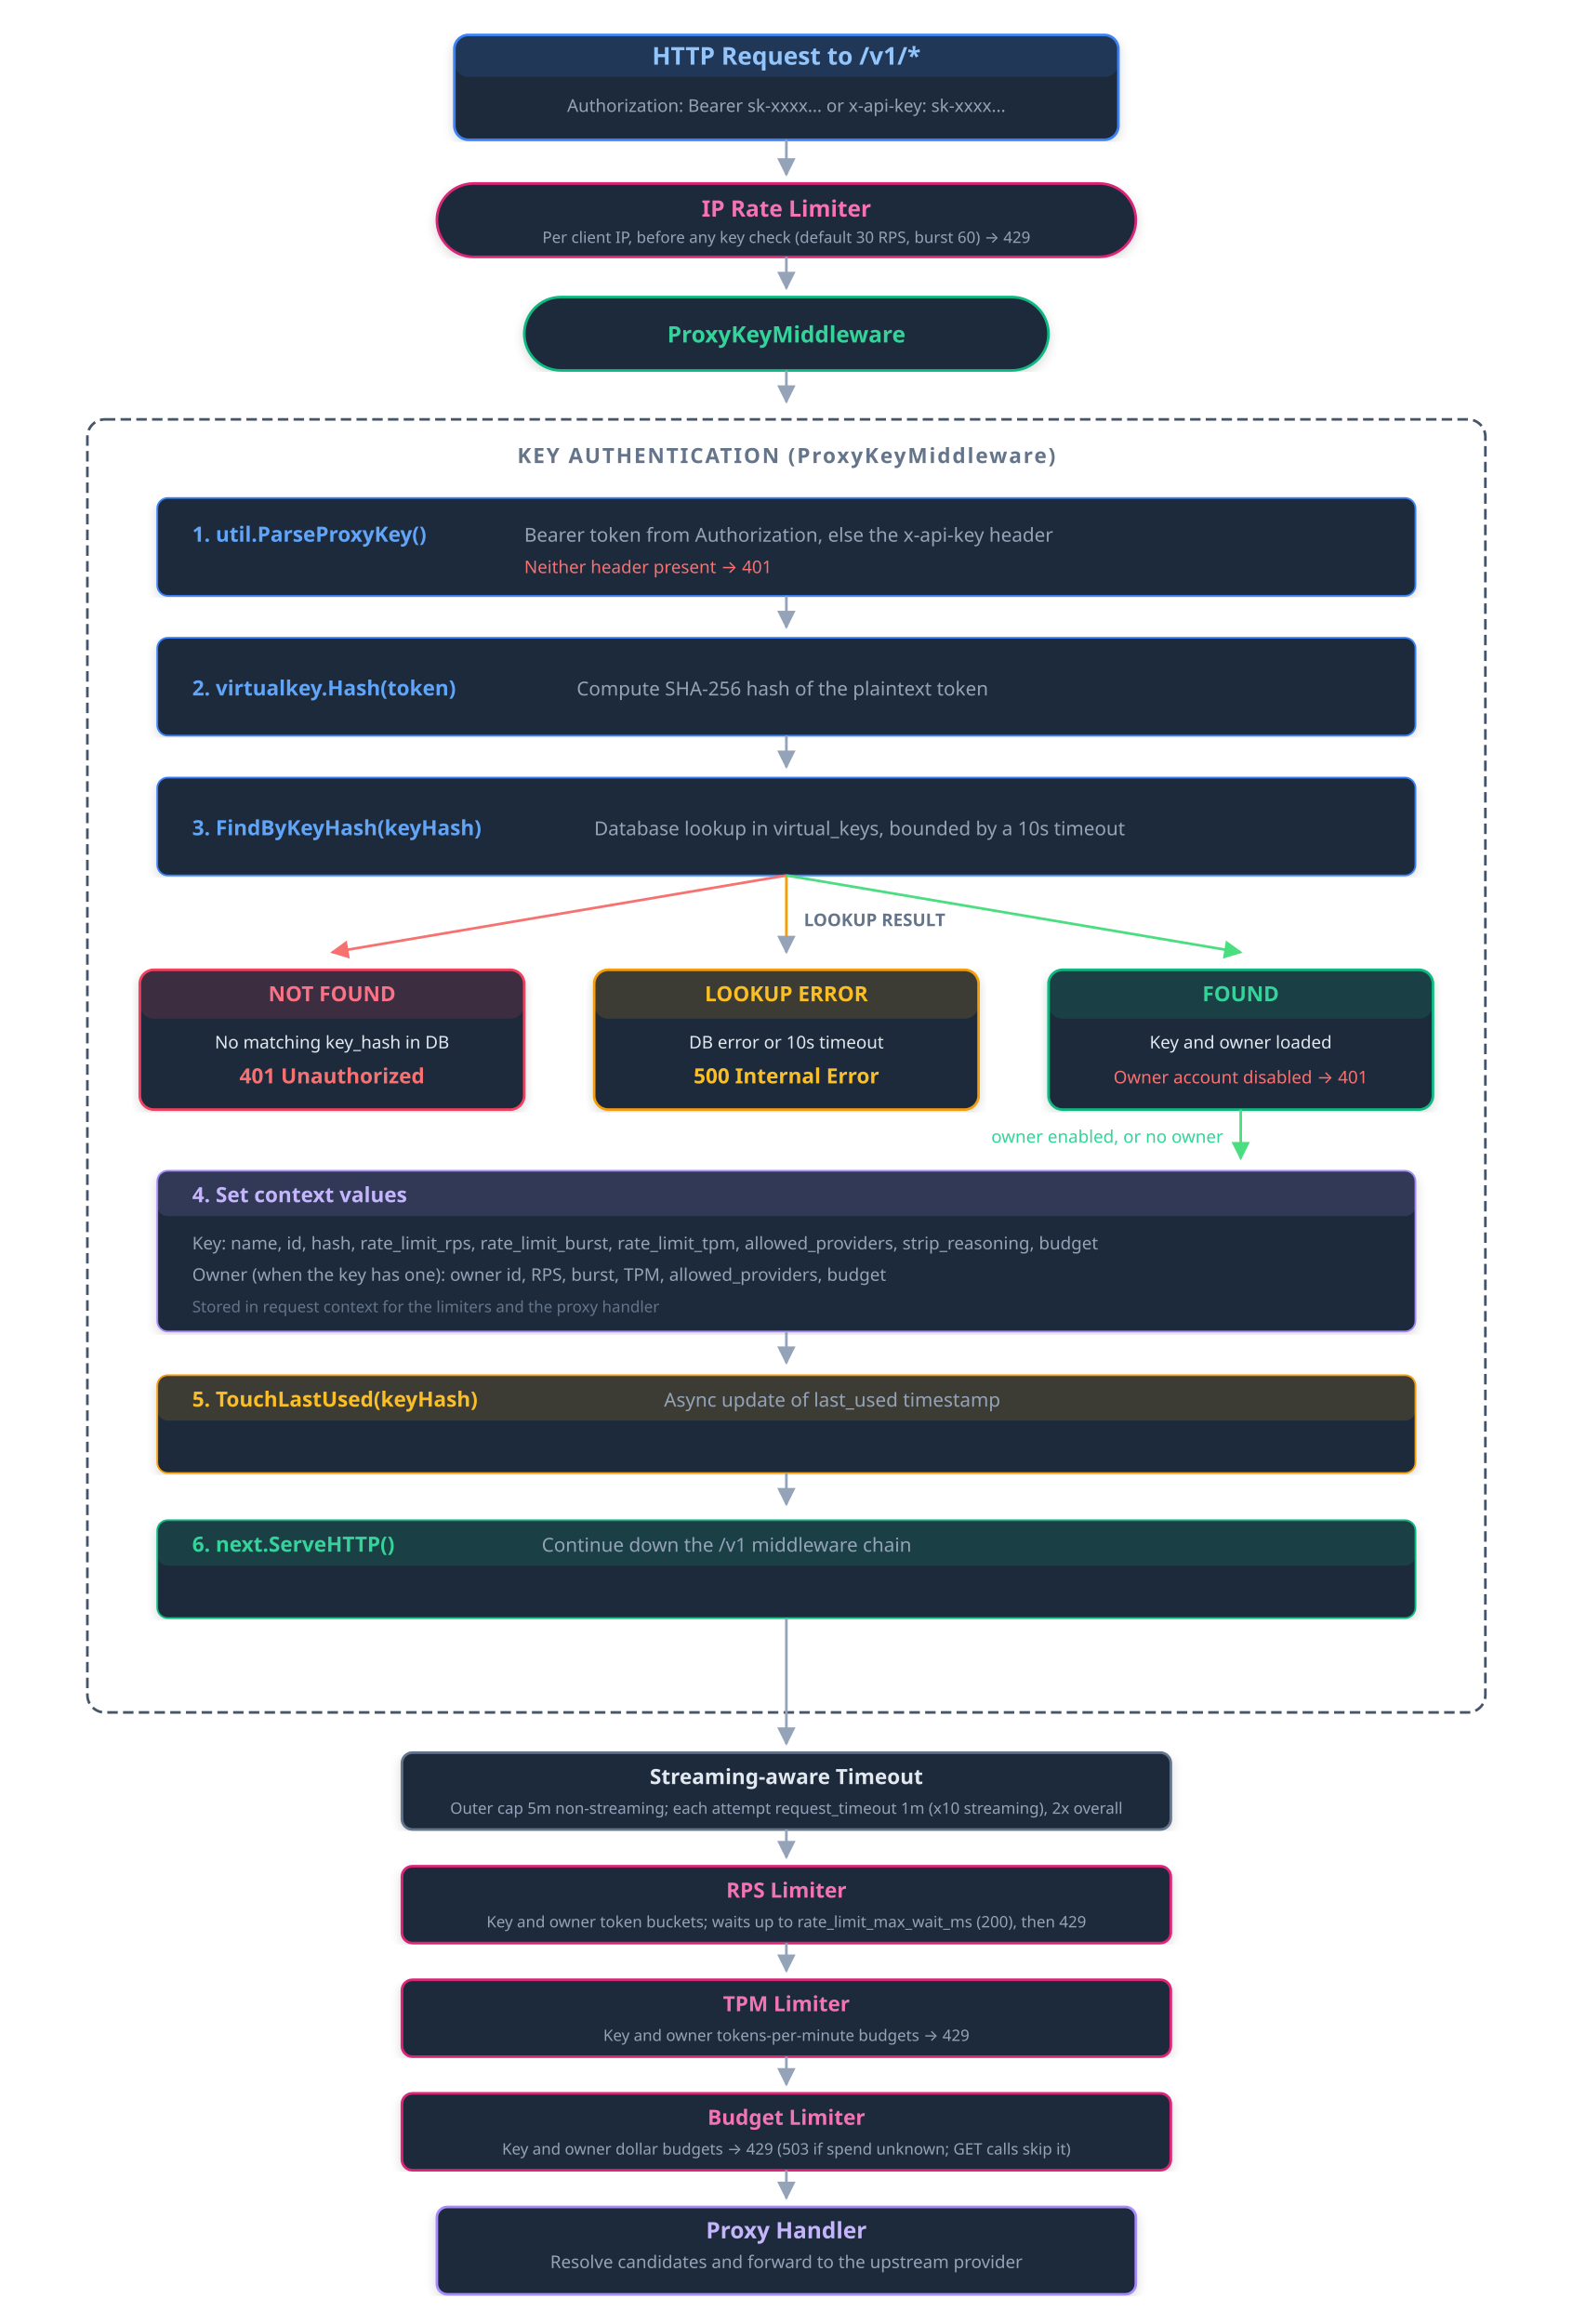
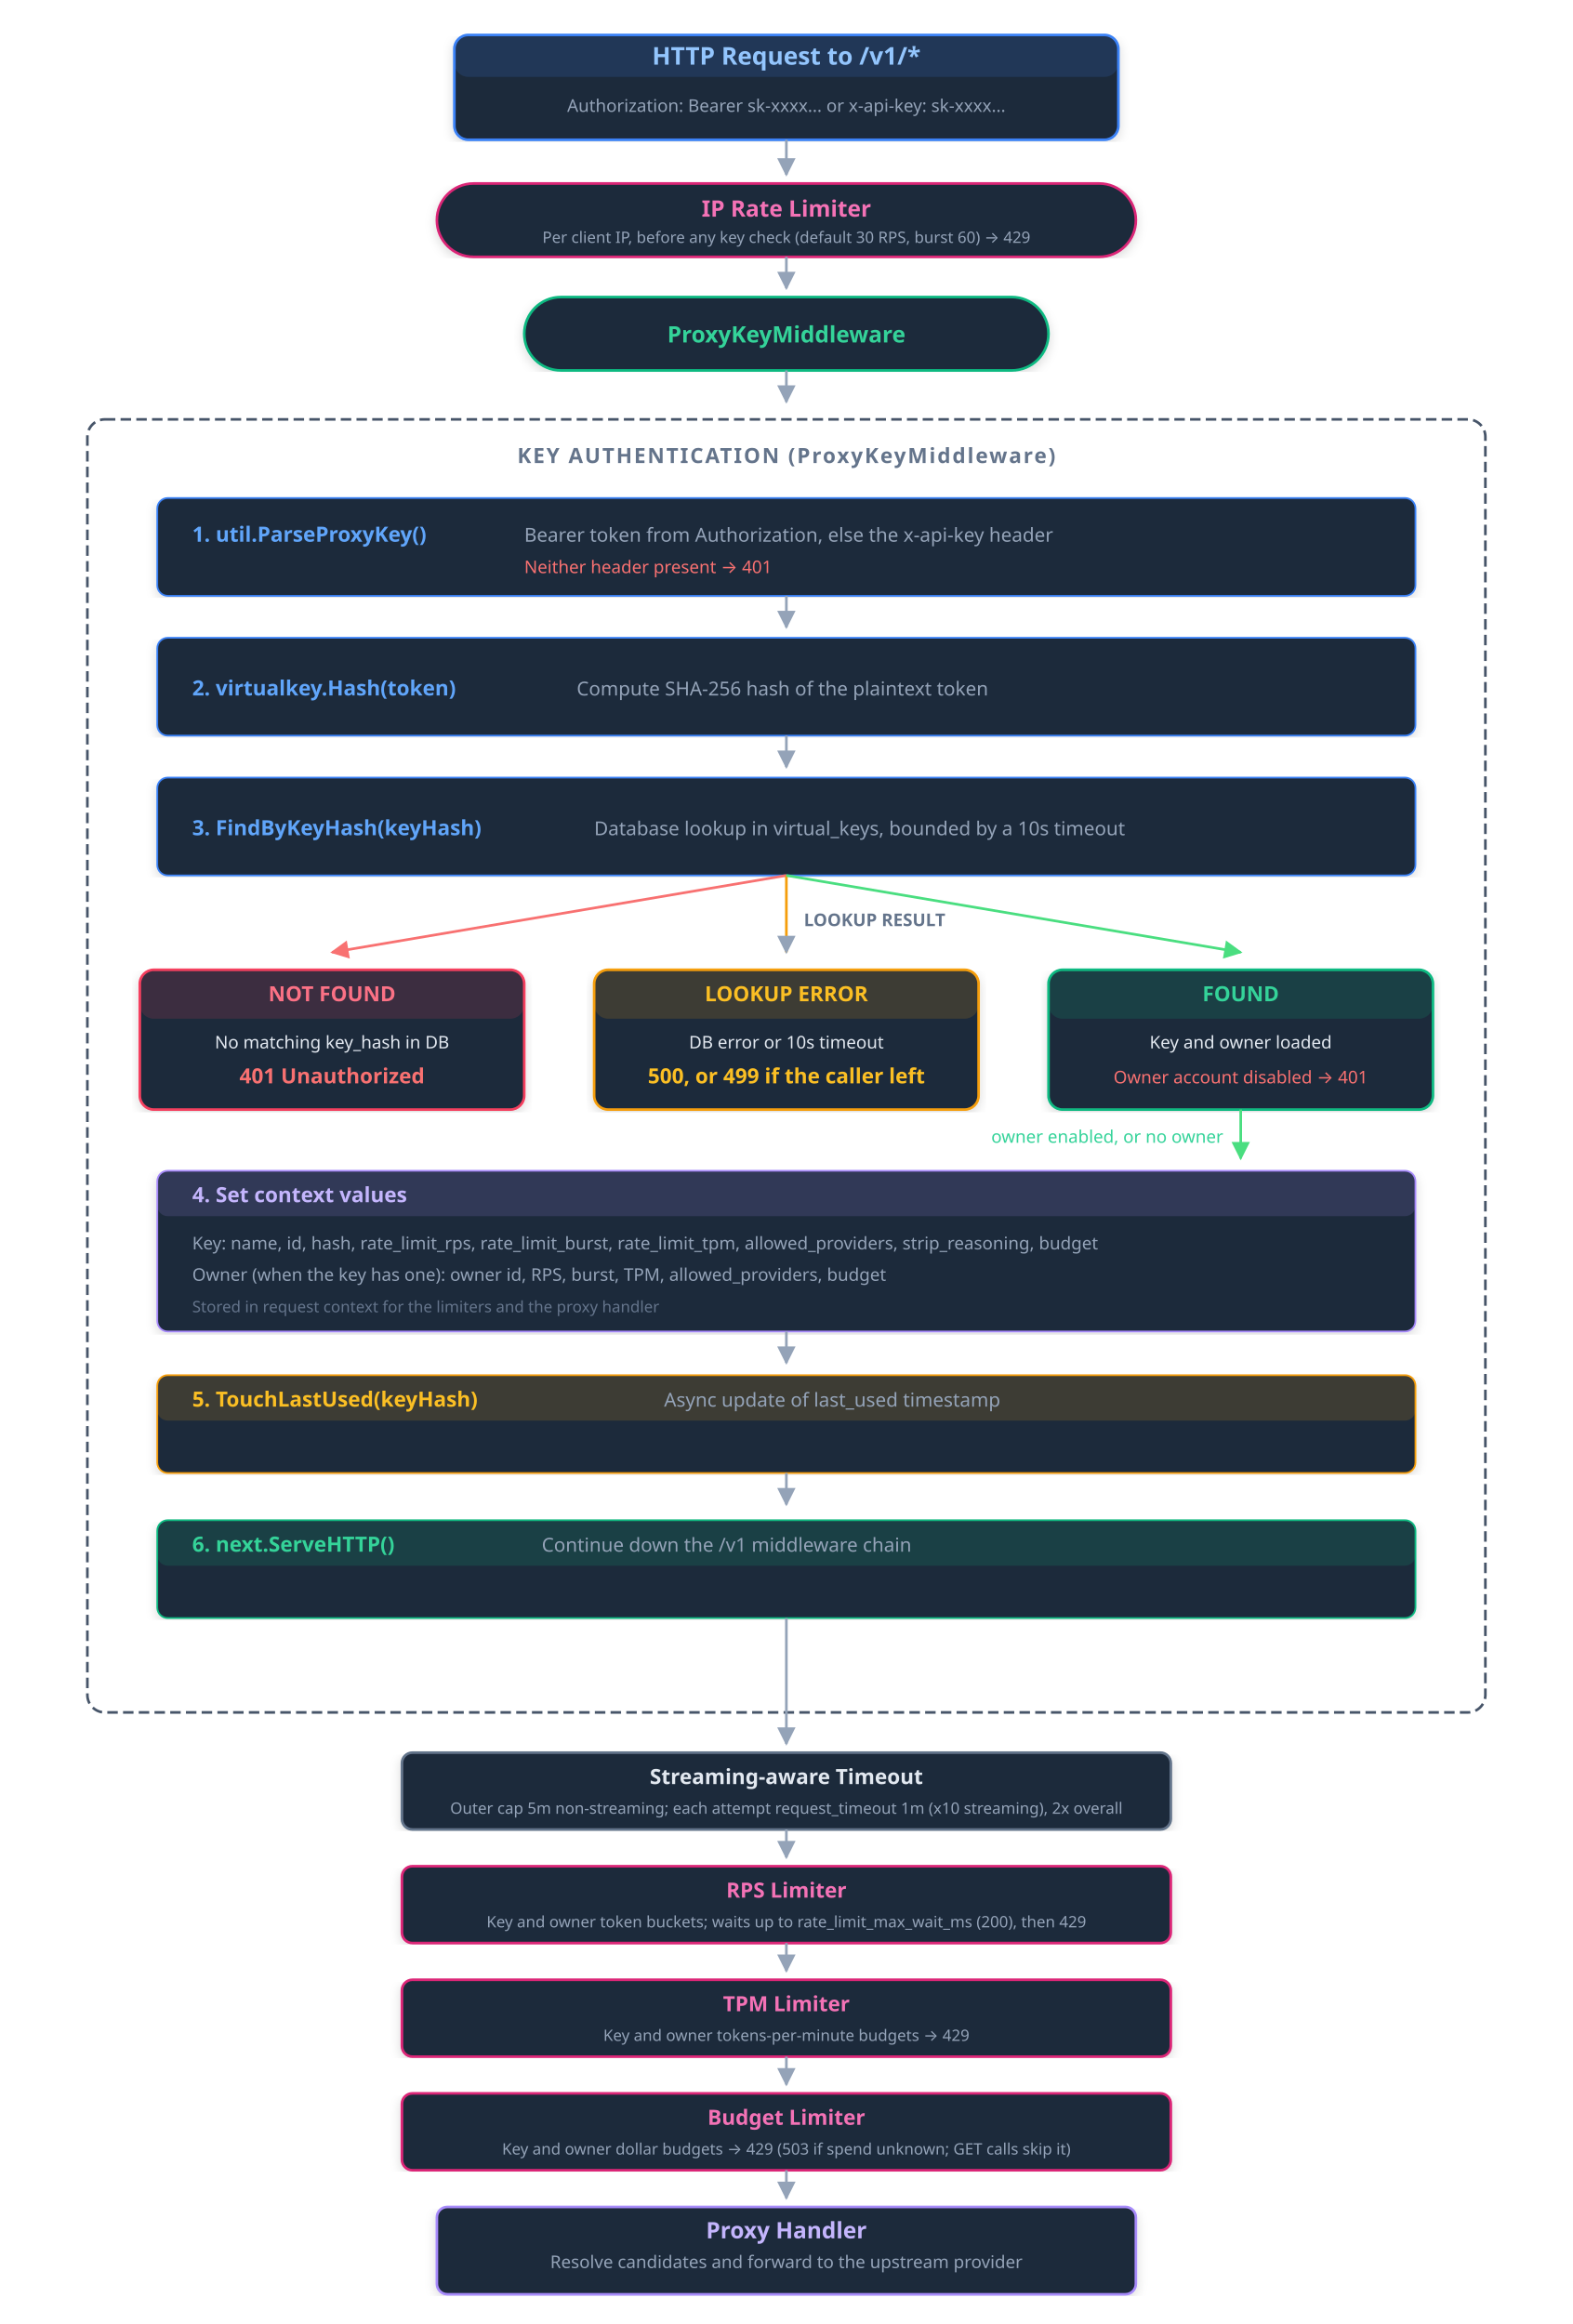
<svg xmlns="http://www.w3.org/2000/svg" viewBox="0 0 900 1330" font-family="'Segoe UI', system-ui, -apple-system, sans-serif">
  <defs>
    <marker id="arr" viewBox="0 0 10 10" refX="9" refY="5" markerWidth="7" markerHeight="7" orient="auto-start-reverse">
      <path d="M 0 0 L 10 5 L 0 10 z" fill="#94a3b8" />
    </marker>
    <marker id="arr-red" viewBox="0 0 10 10" refX="9" refY="5" markerWidth="7" markerHeight="7" orient="auto-start-reverse">
      <path d="M 0 0 L 10 5 L 0 10 z" fill="#f87171" />
    </marker>
    <marker id="arr-green" viewBox="0 0 10 10" refX="9" refY="5" markerWidth="7" markerHeight="7" orient="auto-start-reverse">
      <path d="M 0 0 L 10 5 L 0 10 z" fill="#4ade80" />
    </marker>
    <filter id="shadow" x="-2%" y="-2%" width="104%" height="104%">
      <feDropShadow dx="0" dy="2" stdDeviation="3" flood-opacity="0.15" />
    </filter>
  </defs>
  <rect x="260" y="20" width="380" height="60" rx="8" fill="#1e293b" stroke="#3b82f6" stroke-width="1.5" filter="url(#shadow)" />
  <rect x="260" y="20" width="380" height="24" rx="8" fill="#3b82f6" opacity="0.15" />
  <text x="450" y="37" text-anchor="middle" fill="#93c5fd" font-size="14" font-weight="700">HTTP Request to /v1/*</text>
  <text x="450" y="64" text-anchor="middle" fill="#94a3b8" font-size="10">Authorization: Bearer sk-xxxx... or x-api-key: sk-xxxx...</text>
  <line x1="450" y1="80" x2="450" y2="100" stroke="#94a3b8" stroke-width="1.5" marker-end="url(#arr)" />
  <rect x="250" y="105" width="400" height="42" rx="21" fill="#1e293b" stroke="#db2777" stroke-width="1.5" filter="url(#shadow)" />
  <text x="450" y="124" text-anchor="middle" fill="#f472b6" font-size="13" font-weight="700">IP Rate Limiter</text>
  <text x="450" y="139" text-anchor="middle" fill="#94a3b8" font-size="9">Per client IP, before any key check (default 30 RPS, burst 60) → 429</text>
  <line x1="450" y1="147" x2="450" y2="165" stroke="#94a3b8" stroke-width="1.5" marker-end="url(#arr)" />
  <rect x="300" y="170" width="300" height="42" rx="21" fill="#1e293b" stroke="#10b981" stroke-width="1.5" filter="url(#shadow)" />
  <text x="450" y="196" text-anchor="middle" fill="#34d399" font-size="13" font-weight="700">ProxyKeyMiddleware</text>
  <line x1="450" y1="212" x2="450" y2="230" stroke="#94a3b8" stroke-width="1.5" marker-end="url(#arr)" />
  <rect x="50" y="240" width="800" height="740" rx="10" fill="none" stroke="#475569" stroke-width="1.5" stroke-dasharray="6,3" />
  <text x="450" y="265" text-anchor="middle" fill="#64748b" font-size="12" font-weight="600" letter-spacing="1">KEY AUTHENTICATION (ProxyKeyMiddleware)</text>
  <rect x="90" y="285" width="720" height="56" rx="6" fill="#1e293b" stroke="#3b82f6" stroke-width="1" filter="url(#shadow)" />
  <text x="110" y="310" fill="#60a5fa" font-size="12" font-weight="700">1. util.ParseProxyKey()</text>
  <text x="300" y="310" fill="#94a3b8" font-size="11">Bearer token from Authorization, else the x-api-key header</text>
  <text x="300" y="328" fill="#f87171" font-size="10">Neither header present → 401</text>
  <line x1="450" y1="341" x2="450" y2="359" stroke="#94a3b8" stroke-width="1.5" marker-end="url(#arr)" />
  <rect x="90" y="365" width="720" height="56" rx="6" fill="#1e293b" stroke="#3b82f6" stroke-width="1" filter="url(#shadow)" />
  <text x="110" y="398" fill="#60a5fa" font-size="12" font-weight="700">2. virtualkey.Hash(token)</text>
  <text x="330" y="398" fill="#94a3b8" font-size="11">Compute SHA-256 hash of the plaintext token</text>
  <line x1="450" y1="421" x2="450" y2="439" stroke="#94a3b8" stroke-width="1.5" marker-end="url(#arr)" />
  <rect x="90" y="445" width="720" height="56" rx="6" fill="#1e293b" stroke="#3b82f6" stroke-width="1" filter="url(#shadow)" />
  <text x="110" y="478" fill="#60a5fa" font-size="12" font-weight="700">3. FindByKeyHash(keyHash)</text>
  <text x="340" y="478" fill="#94a3b8" font-size="11">Database lookup in virtual_keys, bounded by a 10s timeout</text>
  <text x="460" y="530" fill="#64748b" font-size="10" font-weight="600">LOOKUP RESULT</text>
  <rect x="80" y="555" width="220" height="80" rx="8" fill="#1e293b" stroke="#f43f5e" stroke-width="1.5" filter="url(#shadow)" />
  <rect x="80" y="555" width="220" height="28" rx="8" fill="#f43f5e" opacity="0.15" />
  <text x="190" y="573" text-anchor="middle" fill="#fb7185" font-size="12" font-weight="700">NOT FOUND</text>
  <text x="190" y="600" text-anchor="middle" fill="#e2e8f0" font-size="10">No matching key_hash in DB</text>
  <text x="190" y="620" text-anchor="middle" fill="#f87171" font-size="12" font-weight="700">401 Unauthorized</text>
  <rect x="340" y="555" width="220" height="80" rx="8" fill="#1e293b" stroke="#f59e0b" stroke-width="1.5" filter="url(#shadow)" />
  <rect x="340" y="555" width="220" height="28" rx="8" fill="#f59e0b" opacity="0.15" />
  <text x="450" y="573" text-anchor="middle" fill="#fbbf24" font-size="12" font-weight="700">LOOKUP ERROR</text>
  <text x="450" y="600" text-anchor="middle" fill="#e2e8f0" font-size="10">DB error or 10s timeout</text>
-   <text x="450" y="620" text-anchor="middle" fill="#fbbf24" font-size="12" font-weight="700">500 Internal Error</text>
+   <text x="450" y="620" text-anchor="middle" fill="#fbbf24" font-size="12" font-weight="700">500, or 499 if the caller left</text>
  <rect x="600" y="555" width="220" height="80" rx="8" fill="#1e293b" stroke="#10b981" stroke-width="1.5" filter="url(#shadow)" />
  <rect x="600" y="555" width="220" height="28" rx="8" fill="#10b981" opacity="0.15" />
  <text x="710" y="573" text-anchor="middle" fill="#34d399" font-size="12" font-weight="700">FOUND</text>
  <text x="710" y="600" text-anchor="middle" fill="#e2e8f0" font-size="10">Key and owner loaded</text>
  <text x="710" y="620" text-anchor="middle" fill="#f87171" font-size="10">Owner account disabled → 401</text>
  <line x1="450" y1="501" x2="190" y2="545" stroke="#f87171" stroke-width="1.5" marker-end="url(#arr-red)" />
  <line x1="450" y1="501" x2="450" y2="545" stroke="#f59e0b" stroke-width="1.5" marker-end="url(#arr)" />
  <line x1="450" y1="501" x2="710" y2="545" stroke="#4ade80" stroke-width="1.5" marker-end="url(#arr-green)" />
  <line x1="710" y1="635" x2="710" y2="663" stroke="#4ade80" stroke-width="1.5" marker-end="url(#arr-green)" />
  <text x="700" y="654" text-anchor="end" fill="#34d399" font-size="10">owner enabled, or no owner</text>
  <rect x="90" y="670" width="720" height="92" rx="6" fill="#1e293b" stroke="#a78bfa" stroke-width="1" filter="url(#shadow)" />
  <rect x="90" y="670" width="720" height="26" rx="6" fill="#a78bfa" opacity="0.15" />
  <text x="110" y="688" fill="#c4b5fd" font-size="12" font-weight="700">4. Set context values</text>
  <text x="110" y="715" fill="#94a3b8" font-size="10">Key: name, id, hash, rate_limit_rps, rate_limit_burst, rate_limit_tpm, allowed_providers, strip_reasoning, budget</text>
  <text x="110" y="733" fill="#94a3b8" font-size="10">Owner (when the key has one): owner id, RPS, burst, TPM, allowed_providers, budget</text>
  <text x="110" y="751" fill="#64748b" font-size="9">Stored in request context for the limiters and the proxy handler</text>
  <line x1="450" y1="762" x2="450" y2="780" stroke="#94a3b8" stroke-width="1.5" marker-end="url(#arr)" />
  <rect x="90" y="787" width="720" height="56" rx="6" fill="#1e293b" stroke="#f59e0b" stroke-width="1" filter="url(#shadow)" />
  <rect x="90" y="787" width="720" height="26" rx="6" fill="#f59e0b" opacity="0.15" />
  <text x="110" y="805" fill="#fbbf24" font-size="12" font-weight="700">5. TouchLastUsed(keyHash)</text>
  <text x="380" y="805" fill="#94a3b8" font-size="11">Async update of last_used timestamp</text>
  <line x1="450" y1="843" x2="450" y2="861" stroke="#94a3b8" stroke-width="1.5" marker-end="url(#arr)" />
  <rect x="90" y="870" width="720" height="56" rx="6" fill="#1e293b" stroke="#10b981" stroke-width="1" filter="url(#shadow)" />
  <rect x="90" y="870" width="720" height="26" rx="6" fill="#10b981" opacity="0.15" />
  <text x="110" y="888" fill="#34d399" font-size="12" font-weight="700">6. next.ServeHTTP()</text>
  <text x="310" y="888" fill="#94a3b8" font-size="11">Continue down the /v1 middleware chain</text>
  <line x1="450" y1="980" x2="450" y2="998" stroke="#94a3b8" stroke-width="1.5" marker-end="url(#arr)" />
  <line x1="450" y1="926" x2="450" y2="980" stroke="#94a3b8" stroke-width="1.5" />
  <rect x="230" y="1003" width="440" height="44" rx="6" fill="#1e293b" stroke="#64748b" stroke-width="1.5" filter="url(#shadow)" />
  <text x="450" y="1021" text-anchor="middle" fill="#e2e8f0" font-size="12" font-weight="700">Streaming-aware Timeout</text>
  <text x="450" y="1038" text-anchor="middle" fill="#94a3b8" font-size="9">Outer cap 5m non-streaming; each attempt request_timeout 1m (x10 streaming), 2x overall</text>
  <line x1="450" y1="1047" x2="450" y2="1063" stroke="#94a3b8" stroke-width="1.5" marker-end="url(#arr)" />
  <rect x="230" y="1068" width="440" height="44" rx="6" fill="#1e293b" stroke="#db2777" stroke-width="1.5" filter="url(#shadow)" />
  <text x="450" y="1086" text-anchor="middle" fill="#f472b6" font-size="12" font-weight="700">RPS Limiter</text>
  <text x="450" y="1103" text-anchor="middle" fill="#94a3b8" font-size="9">Key and owner token buckets; waits up to rate_limit_max_wait_ms (200), then 429</text>
  <line x1="450" y1="1112" x2="450" y2="1128" stroke="#94a3b8" stroke-width="1.5" marker-end="url(#arr)" />
  <rect x="230" y="1133" width="440" height="44" rx="6" fill="#1e293b" stroke="#db2777" stroke-width="1.5" filter="url(#shadow)" />
  <text x="450" y="1151" text-anchor="middle" fill="#f472b6" font-size="12" font-weight="700">TPM Limiter</text>
  <text x="450" y="1168" text-anchor="middle" fill="#94a3b8" font-size="9">Key and owner tokens-per-minute budgets → 429</text>
  <line x1="450" y1="1177" x2="450" y2="1193" stroke="#94a3b8" stroke-width="1.5" marker-end="url(#arr)" />
  <rect x="230" y="1198" width="440" height="44" rx="6" fill="#1e293b" stroke="#db2777" stroke-width="1.5" filter="url(#shadow)" />
  <text x="450" y="1216" text-anchor="middle" fill="#f472b6" font-size="12" font-weight="700">Budget Limiter</text>
  <text x="450" y="1233" text-anchor="middle" fill="#94a3b8" font-size="9">Key and owner dollar budgets → 429 (503 if spend unknown; GET calls skip it)</text>
  <line x1="450" y1="1242" x2="450" y2="1258" stroke="#94a3b8" stroke-width="1.5" marker-end="url(#arr)" />
  <rect x="250" y="1263" width="400" height="50" rx="6" fill="#1e293b" stroke="#a78bfa" stroke-width="1.5" filter="url(#shadow)" />
  <text x="450" y="1281" text-anchor="middle" fill="#c4b5fd" font-size="13" font-weight="700">Proxy Handler</text>
  <text x="450" y="1298" text-anchor="middle" fill="#94a3b8" font-size="10">Resolve candidates and forward to the upstream provider</text>
</svg>
